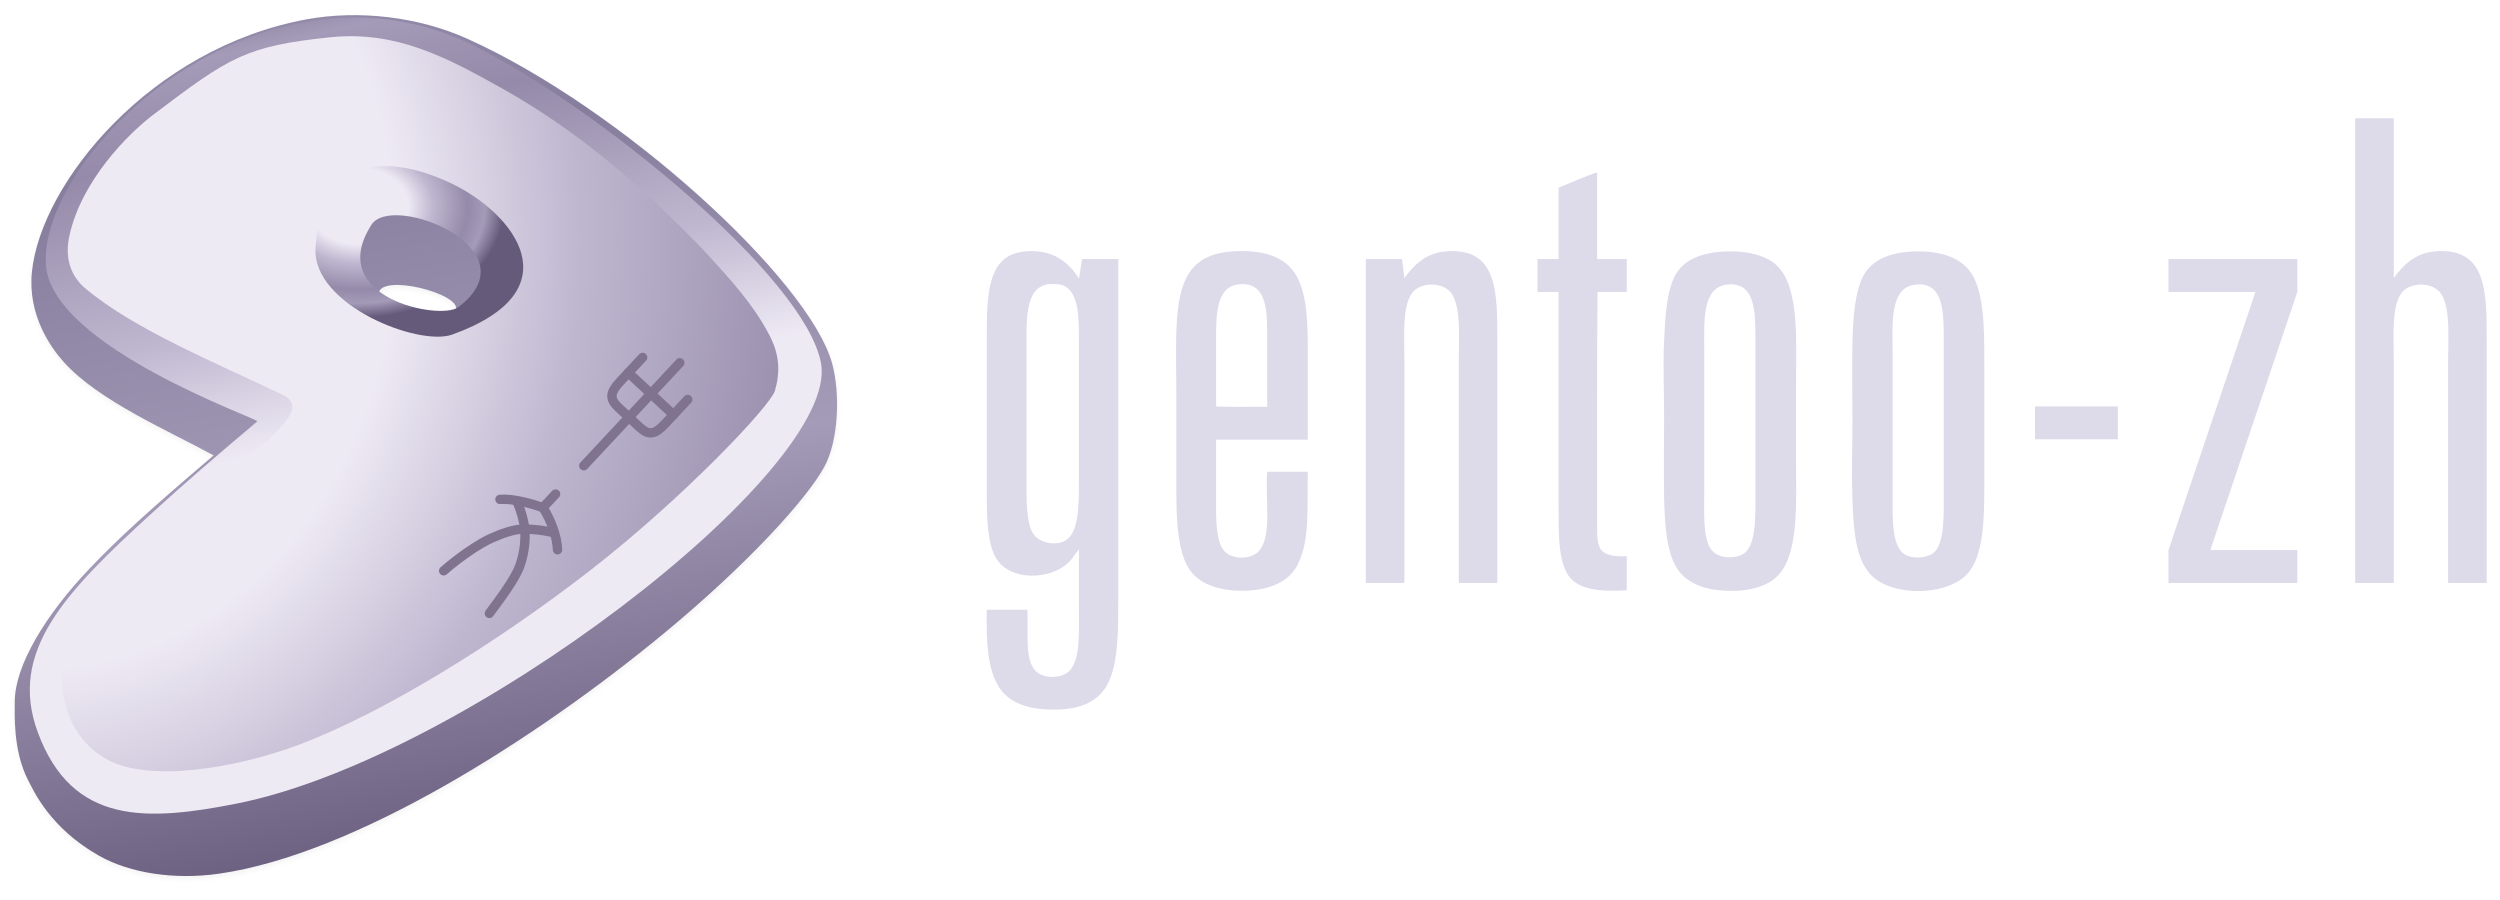
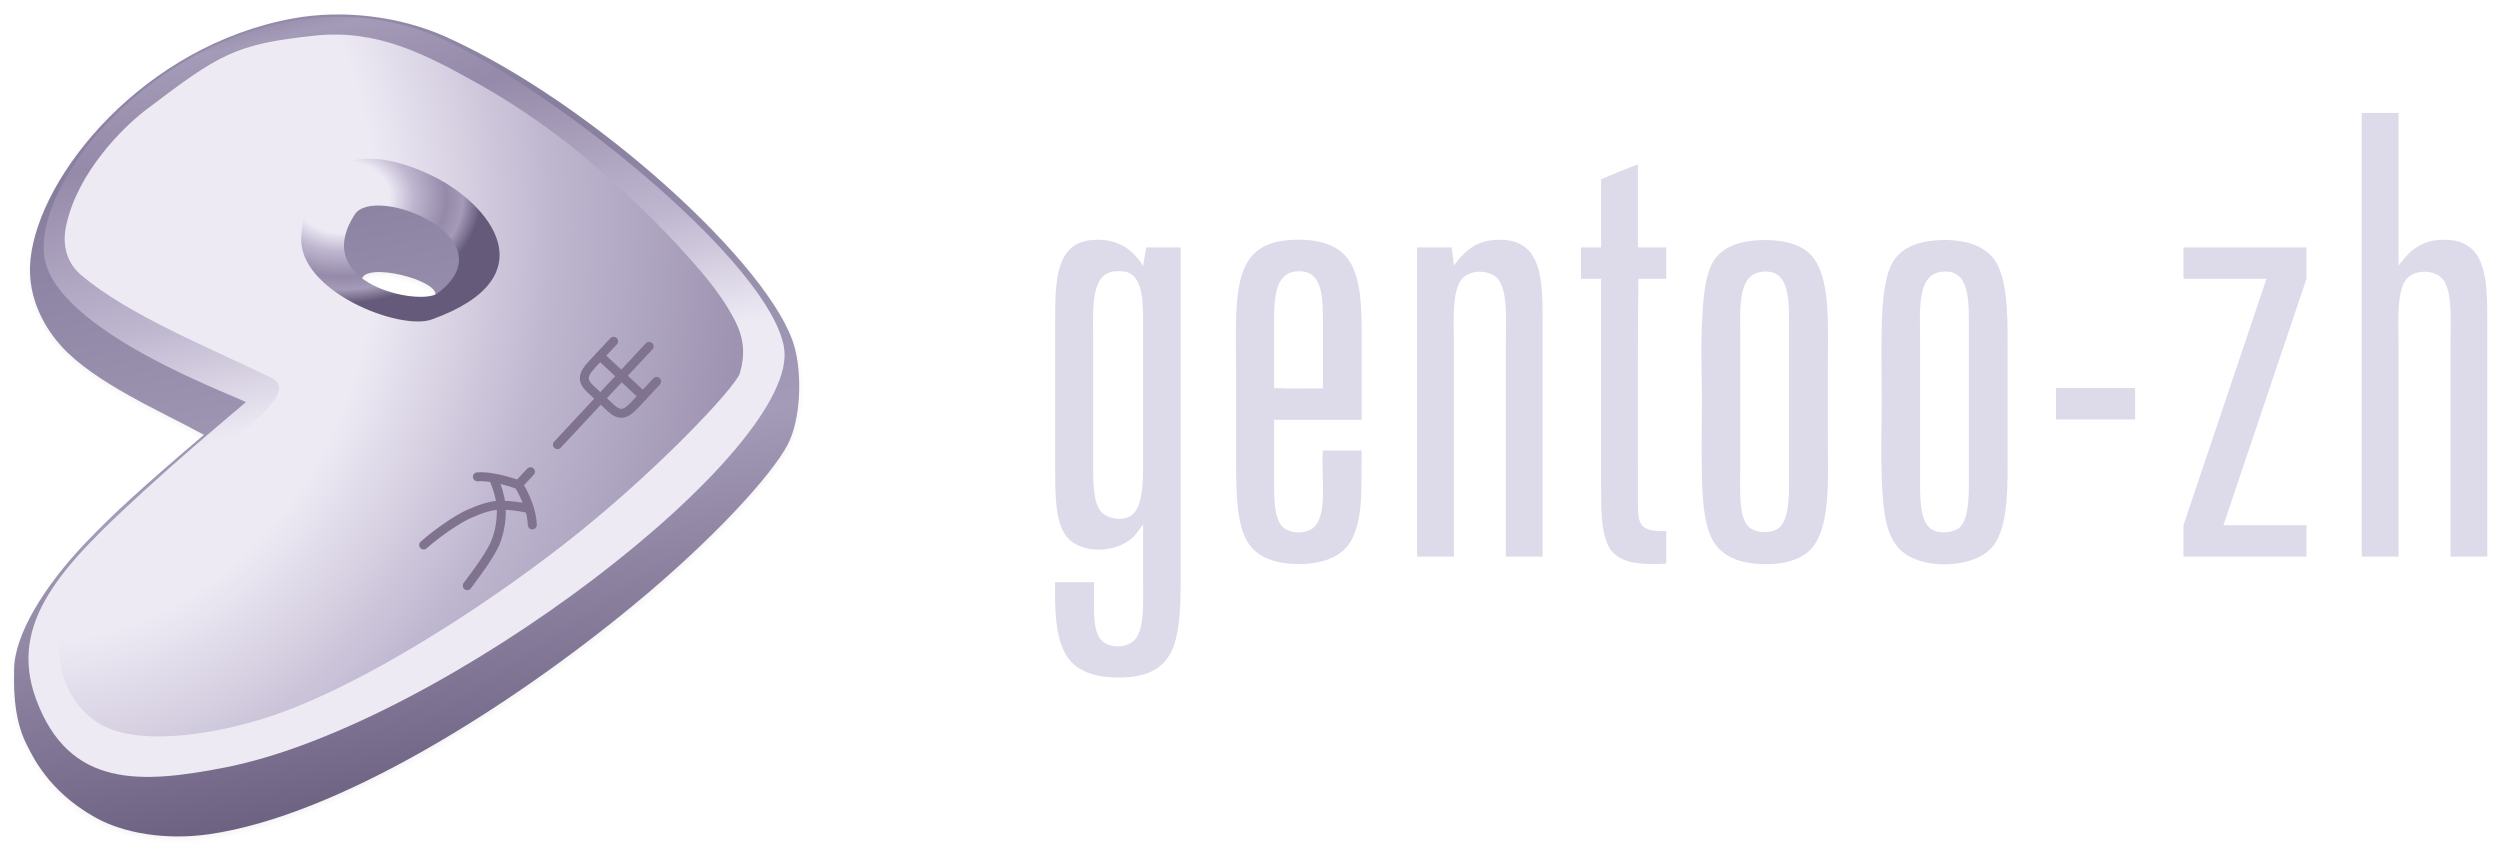
- <svg xmlns="http://www.w3.org/2000/svg" width="1902" height="684" viewBox="16 36 634 228" fill-rule="evenodd" clip-rule="evenodd" stroke-linejoin="round" stroke-miterlimit="1.414" role="img" aria-labelledby="title desc">
+ <svg xmlns="http://www.w3.org/2000/svg" width="1992" height="684" viewBox="16 36 664 228" fill-rule="evenodd" clip-rule="evenodd" stroke-linejoin="round" stroke-miterlimit="1.414" role="img" aria-labelledby="title desc">
  <defs>
    <linearGradient id="gentoo-_Linear1" x1="0" y1="0" x2="1" y2="0" gradientUnits="userSpaceOnUse" gradientTransform="matrix(244.692,1281.55,-1281.55,244.692,-44.6924,-886.62)">
      <stop offset="0%" style="stop-color:#EEEAF4;stop-opacity:1" />
      <stop offset="34%" style="stop-color:#EEEAF4;stop-opacity:1" />
      <stop offset="51%" style="stop-color:#C4BEDB;stop-opacity:1" />
      <stop offset="75%" style="stop-color:#877E9E;stop-opacity:1" />
      <stop offset="87%" style="stop-color:#A49BB8;stop-opacity:1" />
      <stop offset="100%" style="stop-color:#665A7A;stop-opacity:1" />
    </linearGradient>
    <linearGradient id="gentoo-_Linear2" x1="0" y1="0" x2="1" y2="0" gradientUnits="userSpaceOnUse" gradientTransform="matrix(-73.9103,-331.394,331.394,-73.9103,256.323,293.128)">
      <stop offset="0%" style="stop-color:#EEEAF4;stop-opacity:1" />
      <stop offset="34%" style="stop-color:#EEEAF4;stop-opacity:1" />
      <stop offset="51%" style="stop-color:#BFB7D0;stop-opacity:1" />
      <stop offset="75%" style="stop-color:#958AA9;stop-opacity:1" />
      <stop offset="87%" style="stop-color:#A49BB8;stop-opacity:1" />
      <stop offset="100%" style="stop-color:#665A7A;stop-opacity:1" />
    </linearGradient>
    <radialGradient id="gentoo-_Radial3" cx="0" cy="0" r="1" gradientUnits="userSpaceOnUse" gradientTransform="matrix(65.7758,0,0,50.4149,169.619,91.661)">
      <stop offset="0%" style="stop-color:#EEEAF4;stop-opacity:1" />
      <stop offset="34%" style="stop-color:#EEEAF4;stop-opacity:1" />
      <stop offset="51%" style="stop-color:#BFB7D0;stop-opacity:1" />
      <stop offset="75%" style="stop-color:#958AA9;stop-opacity:1" />
      <stop offset="87%" style="stop-color:#A49BB8;stop-opacity:1" />
      <stop offset="100%" style="stop-color:#665A7A;stop-opacity:1" />
    </radialGradient>
    <radialGradient id="gentoo-_Radial4" cx="0" cy="0" r="1" gradientUnits="userSpaceOnUse" gradientTransform="matrix(-9.01713,572.145,-487.965,-7.68295,19.9686,107.795)">
      <stop offset="0%" style="stop-color:#EEEAF4;stop-opacity:1" />
      <stop offset="34%" style="stop-color:#EEEAF4;stop-opacity:1" />
      <stop offset="51%" style="stop-color:#BFB7D0;stop-opacity:1" />
      <stop offset="75%" style="stop-color:#958AA9;stop-opacity:1" />
      <stop offset="87%" style="stop-color:#A49BB8;stop-opacity:1" />
      <stop offset="100%" style="stop-color:#665A7A;stop-opacity:1" />
    </radialGradient>
    <filter id="soft-shadow" x="-20%" y="-15%" width="140%" height="150%" color-interpolation-filters="sRGB">
      <feGaussianBlur in="SourceAlpha" stdDeviation=".35" result="a" />
      <feOffset in="a" dx=".05" dy=".35" result="b" />
      <feFlood flood-color="#100B20" flood-opacity=".05" result="c" />
      <feComposite in="c" in2="b" operator="in" result="shadow" />
      <feMerge>
        <feMergeNode in="shadow" />
        <feMergeNode in="SourceGraphic" />
      </feMerge>
    </filter>
  </defs>
  <g id="horizontal-symbol" transform="translate(-76 -4) scale(2)">
    <g filter="url(#soft-shadow)">
      <g id="official-signet" transform="translate(44 20.5) scale(.28)" style="fill-rule:evenodd;clip-rule:evenodd;stroke-linejoin:round;stroke-miterlimit:1.414;">
        <g id="gentoo-Ebene-1">
          <g id="gentoo-g5680">
            <path id="gentoo-path2973" d="M13.83,315.949c0.043,-16.447 14.024,-39.408 33.889,-60.268c13.276,-13.941 26.759,-26.178 56.15,-51.238c-20.33,-11.156 -51.95,-24.615 -67.815,-42.242c-5.87,-6.522 -16.511,-21.298 -14.447,-41.039c4.206,-40.236 53.869,-101.298 124.46,-114.207c23.488,-4.296 50.455,-1.195 72.65,8.783c69.629,31.304 154.782,109.073 165.259,147.046c3.688,13.366 2.979,34.671 -3.379,46.545c-7.879,14.716 -35.156,44.606 -72.475,75.449c-58.556,48.394 -140.612,100.359 -201.881,109.103c-19.798,2.826 -40.024,-0.121 -54.218,-8.13c-22.209,-12.532 -29.581,-29.262 -32.172,-34.277c-6.891,-13.334 -6.036,-30.228 -6.021,-35.525ZM178.63,131.173c0.756,-9.325 37.321,-0.042 35.011,7.343c-2.437,7.791 -35.879,3.354 -35.011,-7.343Z" style="fill:url(#gentoo-_Linear1);" />
            <g id="gentoo-mid">
              <path id="gentoo-path2975" d="M123.659,189.035c-19.242,16.246 -32.036,27.2 -48.075,41.86c-38.626,35.304 -64.871,62.176 -51.34,98.909c15.609,42.374 49.824,40.226 89.947,32.35c103.421,-20.398 273.426,-151.095 264.761,-199.37c-7.012,-39.061 -101.992,-116.721 -158.227,-144.356c-17.569,-8.634 -37.816,-13.099 -58.124,-12.143c-77.327,3.65 -137.715,74.052 -134.63,112.197c3.001,37.11 96.795,69.446 95.688,70.553ZM112.052,59.482c-23.268,25.888 -8.392,75.974 30.195,103.274c45.152,31.945 118.269,37.729 132.819,13.093c27.14,-45.952 -2.493,-94.54 -46.727,-116.214c-43.711,-21.418 -101.783,-16.29 -116.287,-0.153l0,0Z" style="fill:url(#gentoo-_Linear2);" />
              <path id="gentoo-path4976" d="M191.403,161.67c32.666,4.541 60.822,-8.541 65.225,-40.798c3.354,-24.571 -34.25,-51.417 -56.859,-57.608c-18.88,-5.171 -59.869,1.478 -62.633,37.186c-2.872,37.121 35.22,58.573 54.267,61.22ZM175.407,99.931c-21.468,33.258 31.169,43.483 39.228,37.418c34.744,-26.149 -29.77,-52.07 -39.228,-37.418Z" style="fill:url(#gentoo-_Radial3);" />
            </g>
            <path id="gentoo-path2977" d="M156.368,15.122c-37.974,4.001 -45.246,8.889 -79.647,34.916c-11.53,8.723 -32.75,29.948 -38.187,55.128c-2.071,9.59 0.377,17.87 7.283,23.676c22.116,18.593 59.131,33.677 89.498,48.259c8.894,4.271 3.005,12.015 -11.338,24.432c-36.194,31.334 -85.128,69.476 -88.544,98.54c-1.61,13.695 3.079,32.305 19.702,41.828c19.419,11.125 59.729,3.864 86.646,-6.159c39.334,-14.647 91.003,-46.973 132.023,-78.748c42.655,-33.043 82.316,-75.011 84.277,-81.856c2.409,-8.406 2.169,-16.169 -2.48,-25.096c-7.301,-14.017 -17.062,-24.432 -27.542,-36.091c-28.122,-29.647 -57.876,-55.697 -93.475,-75.66c-25.707,-14.416 -48.325,-26.319 -78.216,-23.169ZM212.149,81.588c27.434,13.263 55.606,48.102 -0.245,68.154c-15.187,5.453 -63.352,-13.391 -61.878,-39.107c2.15,-37.987 28.625,-45.242 62.123,-29.047l0,0Z" style="fill:url(#gentoo-_Radial4);" />
          </g>
        </g>
      </g>
    </g>
    <g id="oracle-inscription" transform="translate(132.2 66) rotate(43) scale(.34)">
      <g id="oracle-forms" fill="none" stroke="#80738F" stroke-width="3.5" stroke-linecap="round" stroke-linejoin="round" transform="translate(-171.5 -14.2)">
        <g id="oracle-upper">
          <path d="M171.5 14.2V66.7" />
          <path d="M160 22.2V34.6C160 40.2 161.5 42 166.2 42H176.9C181.7 42 183 40 183 34.6V22.2" />
          <path d="M160 30H183" />
        </g>
        <g id="oracle-lower">
          <path d="M171 81.6V88.4" />
          <path d="M157.2 97.2C160.2 93.9 166 90.7 171.1 88.5C176.8 90.1 182.2 92.8 185.7 96.3" />
          <path d="M162.5 93.5C166 95 169.2 97 171.5 99C173.8 101 177.2 105 179.4 110C181.6 115 182.5 124 183.3 131" />
          <path d="M179.5 93.1C176.8 94.7 174.3 96.5 171.5 99C168.7 101.5 166.5 105.8 164.7 110C162.9 114.2 160.8 123 160 131" />
        </g>
      </g>
    </g>
  </g>
-   <g id="community-wordmark" fill="#DDDAEA" transform="translate(252 53.45) scale(1.167)" aria-label="gentoo-zh">
+   <g id="community-wordmark" fill="#DDDAEA" transform="translate(282 53.45) scale(1.167)" aria-label="gentoo-zh">
    <path d="M20.854,61.016l0,27.869c0,4.831 -0.156,9.944 1.587,12.347c1.29,1.777 4.721,2.487 6.791,1.322c2.867,-1.612 2.998,-7.071 2.998,-12.347l0,-30.778c0,-5.015 0.097,-10.618 -3.175,-12.259c-0.896,-0.449 -2.685,-0.47 -3.527,-0.351c-5.18,0.727 -4.674,8.311 -4.674,14.197M32.23,45.582c0.272,-1.374 0.428,-2.864 0.706,-4.232l7.849,0l0,74.08c0,6.582 -0.049,12.471 -1.676,16.846c-1.699,4.568 -5.505,6.821 -11.553,6.966c-6.309,0.151 -10.847,-1.43 -13.052,-5.467c-2.121,-3.883 -2.442,-9.396 -2.293,-16.228l8.819,0c0.245,4.636 -0.546,9.627 1.235,12.612c1.527,2.56 6.392,2.626 8.201,0.352c2.068,-2.597 1.764,-8.103 1.764,-13.228l0,-12.876c-0.827,1.006 -1.354,1.991 -2.205,2.822c-4.069,3.973 -12.866,4.09 -15.786,-0.882c-1.989,-3.386 -2.028,-9.023 -2.028,-14.64l0,-33.336c0,-9.298 0.061,-18.017 8.378,-18.697c5.953,-0.486 9.354,2.275 11.641,5.908" />
    <path d="M73.151,59.605c0,-6.201 0.351,-13.357 -6.085,-12.786c-5.11,0.451 -5.027,6.807 -5.027,12.521l0,14.024c3.528,0.205 7.437,0.029 11.112,0.088l0,-13.847ZM81.97,80.595l-19.931,0l0,12.964c0,4.085 -0.121,9.028 1.763,11.2c1.721,1.983 5.942,1.924 7.585,0c2.914,-3.413 1.277,-11.504 1.764,-17.197l8.819,0c-0.183,7.943 0.514,14.789 -2.205,20.196c-1.86,3.7 -6.043,5.454 -11.112,5.645c-5.184,0.193 -9.865,-1.061 -12.258,-4.41c-2.785,-3.897 -2.999,-11.15 -2.999,-18.079l0,-21.079c0,-7.57 -0.364,-14.729 0.794,-20.283c1.304,-6.259 4.631,-9.44 11.465,-9.878c6.965,-0.445 11.68,1.318 13.934,5.468c2.284,4.205 2.381,10.204 2.381,16.58l0,18.873Z" />
    <path d="M123.155,111.727l-8.378,0l0,-48.241c0,-5.055 0.523,-11.394 -1.499,-14.552c-1.697,-2.65 -6.895,-2.78 -8.731,-0.088c-2.095,3.072 -1.588,9.548 -1.588,14.552l0,48.329l-8.378,0l0,-70.377l7.849,0c0.207,1.352 0.371,2.746 0.529,4.145c1.963,-2.721 4.554,-5.457 8.996,-5.821c11.349,-0.926 11.2,8.926 11.2,19.578l0,52.475Z" />
    <path d="M144.85,41.35l6.438,0l0,7.144l-6.35,0c-0.161,15.628 -0.087,33.086 -0.088,49.474c0,2.484 -0.141,4.96 0.706,6.351c0.891,1.465 3.48,1.74 5.732,1.588l0,7.407c-5.558,0.356 -11.029,0.033 -13.052,-3.792c-1.837,-3.473 -1.764,-8.618 -1.764,-13.935l0,-47.093l-4.586,0l0,-7.144l4.586,0l0,-15.521c2.736,-1.116 5.731,-2.442 8.378,-3.352l0,18.873Z" />
    <path d="M168.132,61.369c0,9.196 0,20.624 0,29.809c0,5.018 -0.416,10.863 1.587,13.405c1.654,2.096 5.793,1.901 7.32,0.528c2.455,-2.205 2.205,-8.402 2.205,-13.493c0,-10.719 0.001,-20.319 0,-31.395c0,-6.442 0.397,-14.163 -6.261,-13.317c-5.486,0.695 -4.851,8.254 -4.851,14.463M171.571,39.762c5.01,-0.392 9.74,0.503 12.347,2.998c4.961,4.747 4.145,16.452 4.145,26.37c0.001,5.188 0,10.388 0,15.257c0.001,10.001 0.789,21.609 -4.41,26.192c-2.86,2.522 -7.631,3.206 -12.346,2.734c-4.383,-0.438 -7.887,-2.213 -9.613,-5.643c-1.832,-3.645 -2.179,-8.982 -2.293,-14.729c-0.121,-6.142 0,-11.223 0,-16.932c0,-6.122 -0.267,-11.38 0,-17.021c0.24,-5.073 0.535,-10.936 2.558,-14.375c1.807,-3.074 5.412,-4.523 9.612,-4.851" />
    <path d="M209.053,61.811l0,30.778c0,5.067 -0.232,11.019 2.557,12.876c1.797,1.197 5.157,0.821 6.438,-0.353c2.408,-2.204 2.117,-8.58 2.117,-13.581c-0.001,-10.538 0,-20.437 0,-31.396c-0.001,-6.485 0.346,-14.068 -6.262,-13.228c-5.594,0.709 -4.85,8.646 -4.85,14.904M212.492,39.762c6.264,-0.489 11.866,0.979 14.199,5.557c2.509,4.924 2.293,13.39 2.293,21.342c0.001,8.088 0,15.627 0,23.546c0.001,7.771 -0.124,15.857 -3.88,19.756c-3.666,3.804 -12.784,4.746 -18.432,1.764c-5.398,-2.851 -6.055,-9.716 -6.35,-18.256c-0.206,-5.96 0,-11.197 0,-16.845c0,-5.749 -0.127,-11.642 0,-16.932c0.124,-5.186 0.472,-10.994 2.293,-14.552c1.771,-3.46 5.45,-5.033 9.877,-5.38" />
    <path id="community-hyphen" d="M240 73.363H258V80.507H240Z" />
    <path id="community-z" d="M269 41.35H297V48.494L278.1 104.583H297V111.727H269V104.583L287.9 48.494H269Z" />
    <path id="community-h" d="M123.155,111.727l-8.378,0l0,-48.241c0,-5.055 0.523,-11.394 -1.499,-14.552c-1.697,-2.65 -6.895,-2.78 -8.731,-0.088c-2.095,3.072 -1.588,9.548 -1.588,14.552l0,48.329l-8.378,0l0,-100.979l8.378,0l0,34.747c1.963,-2.721 4.554,-5.457 8.996,-5.821c11.349,-0.926 11.2,8.926 11.2,19.578l0,52.475Z" transform="translate(215 0)" />
  </g>
</svg>
